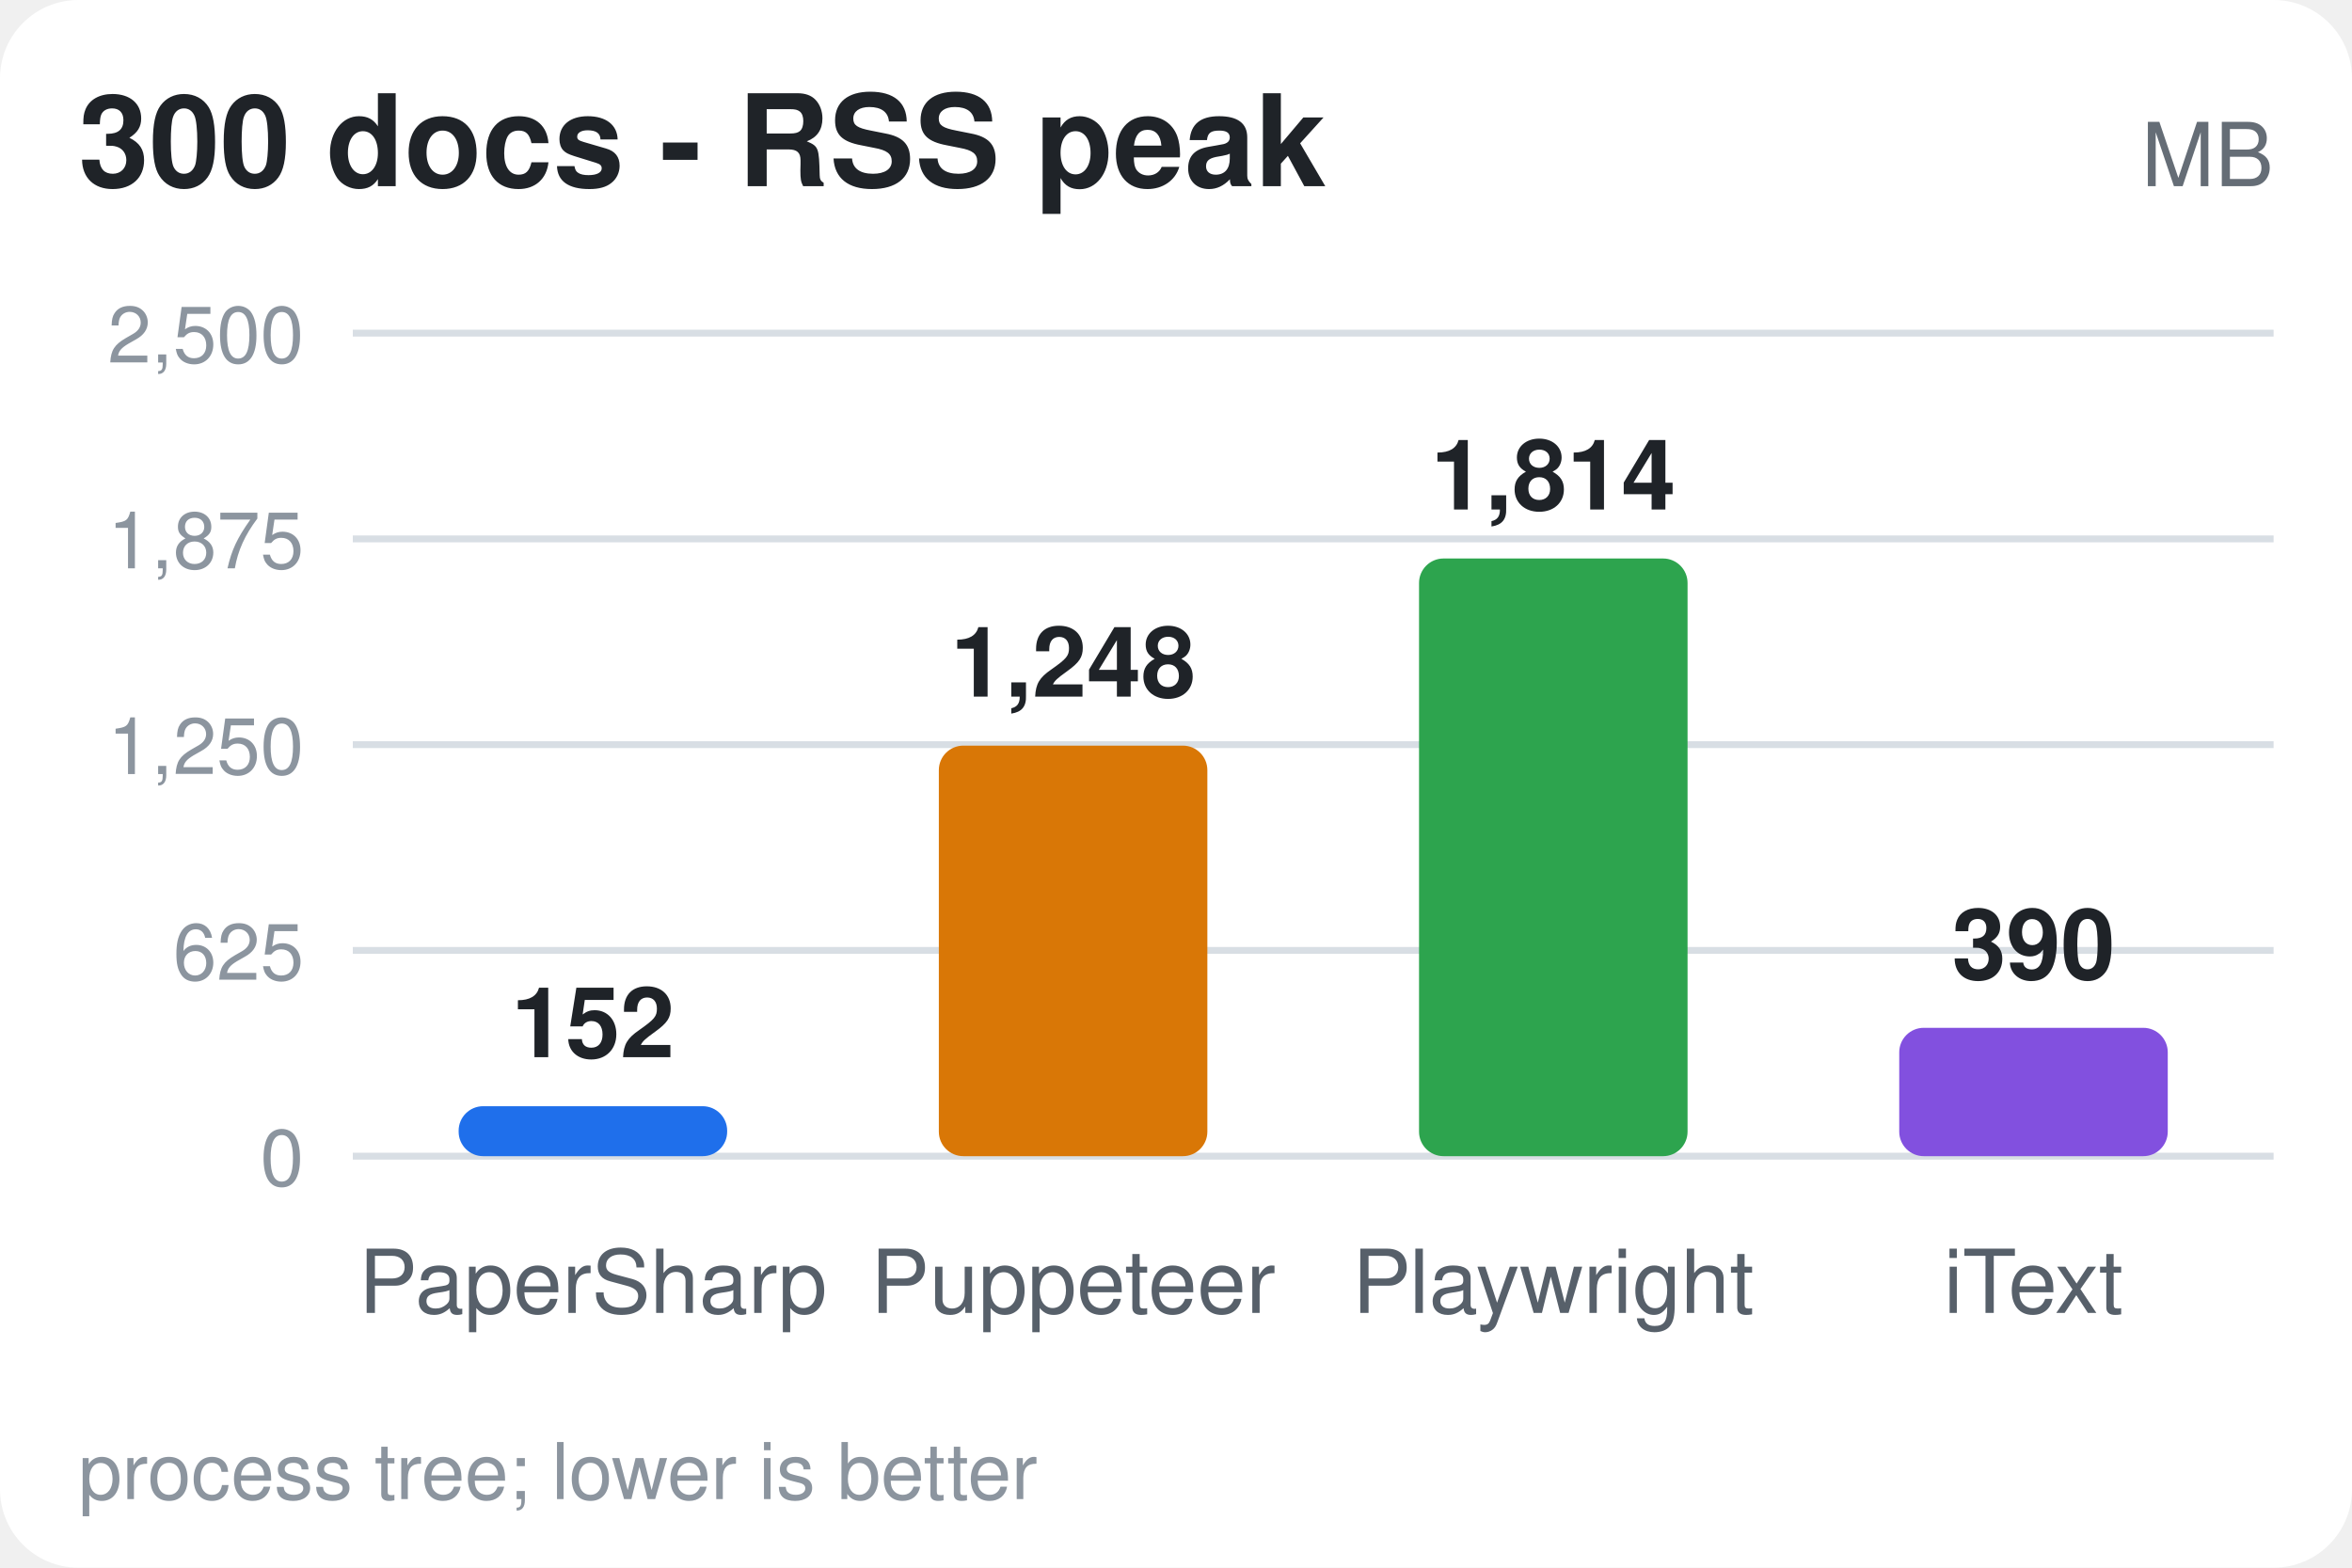
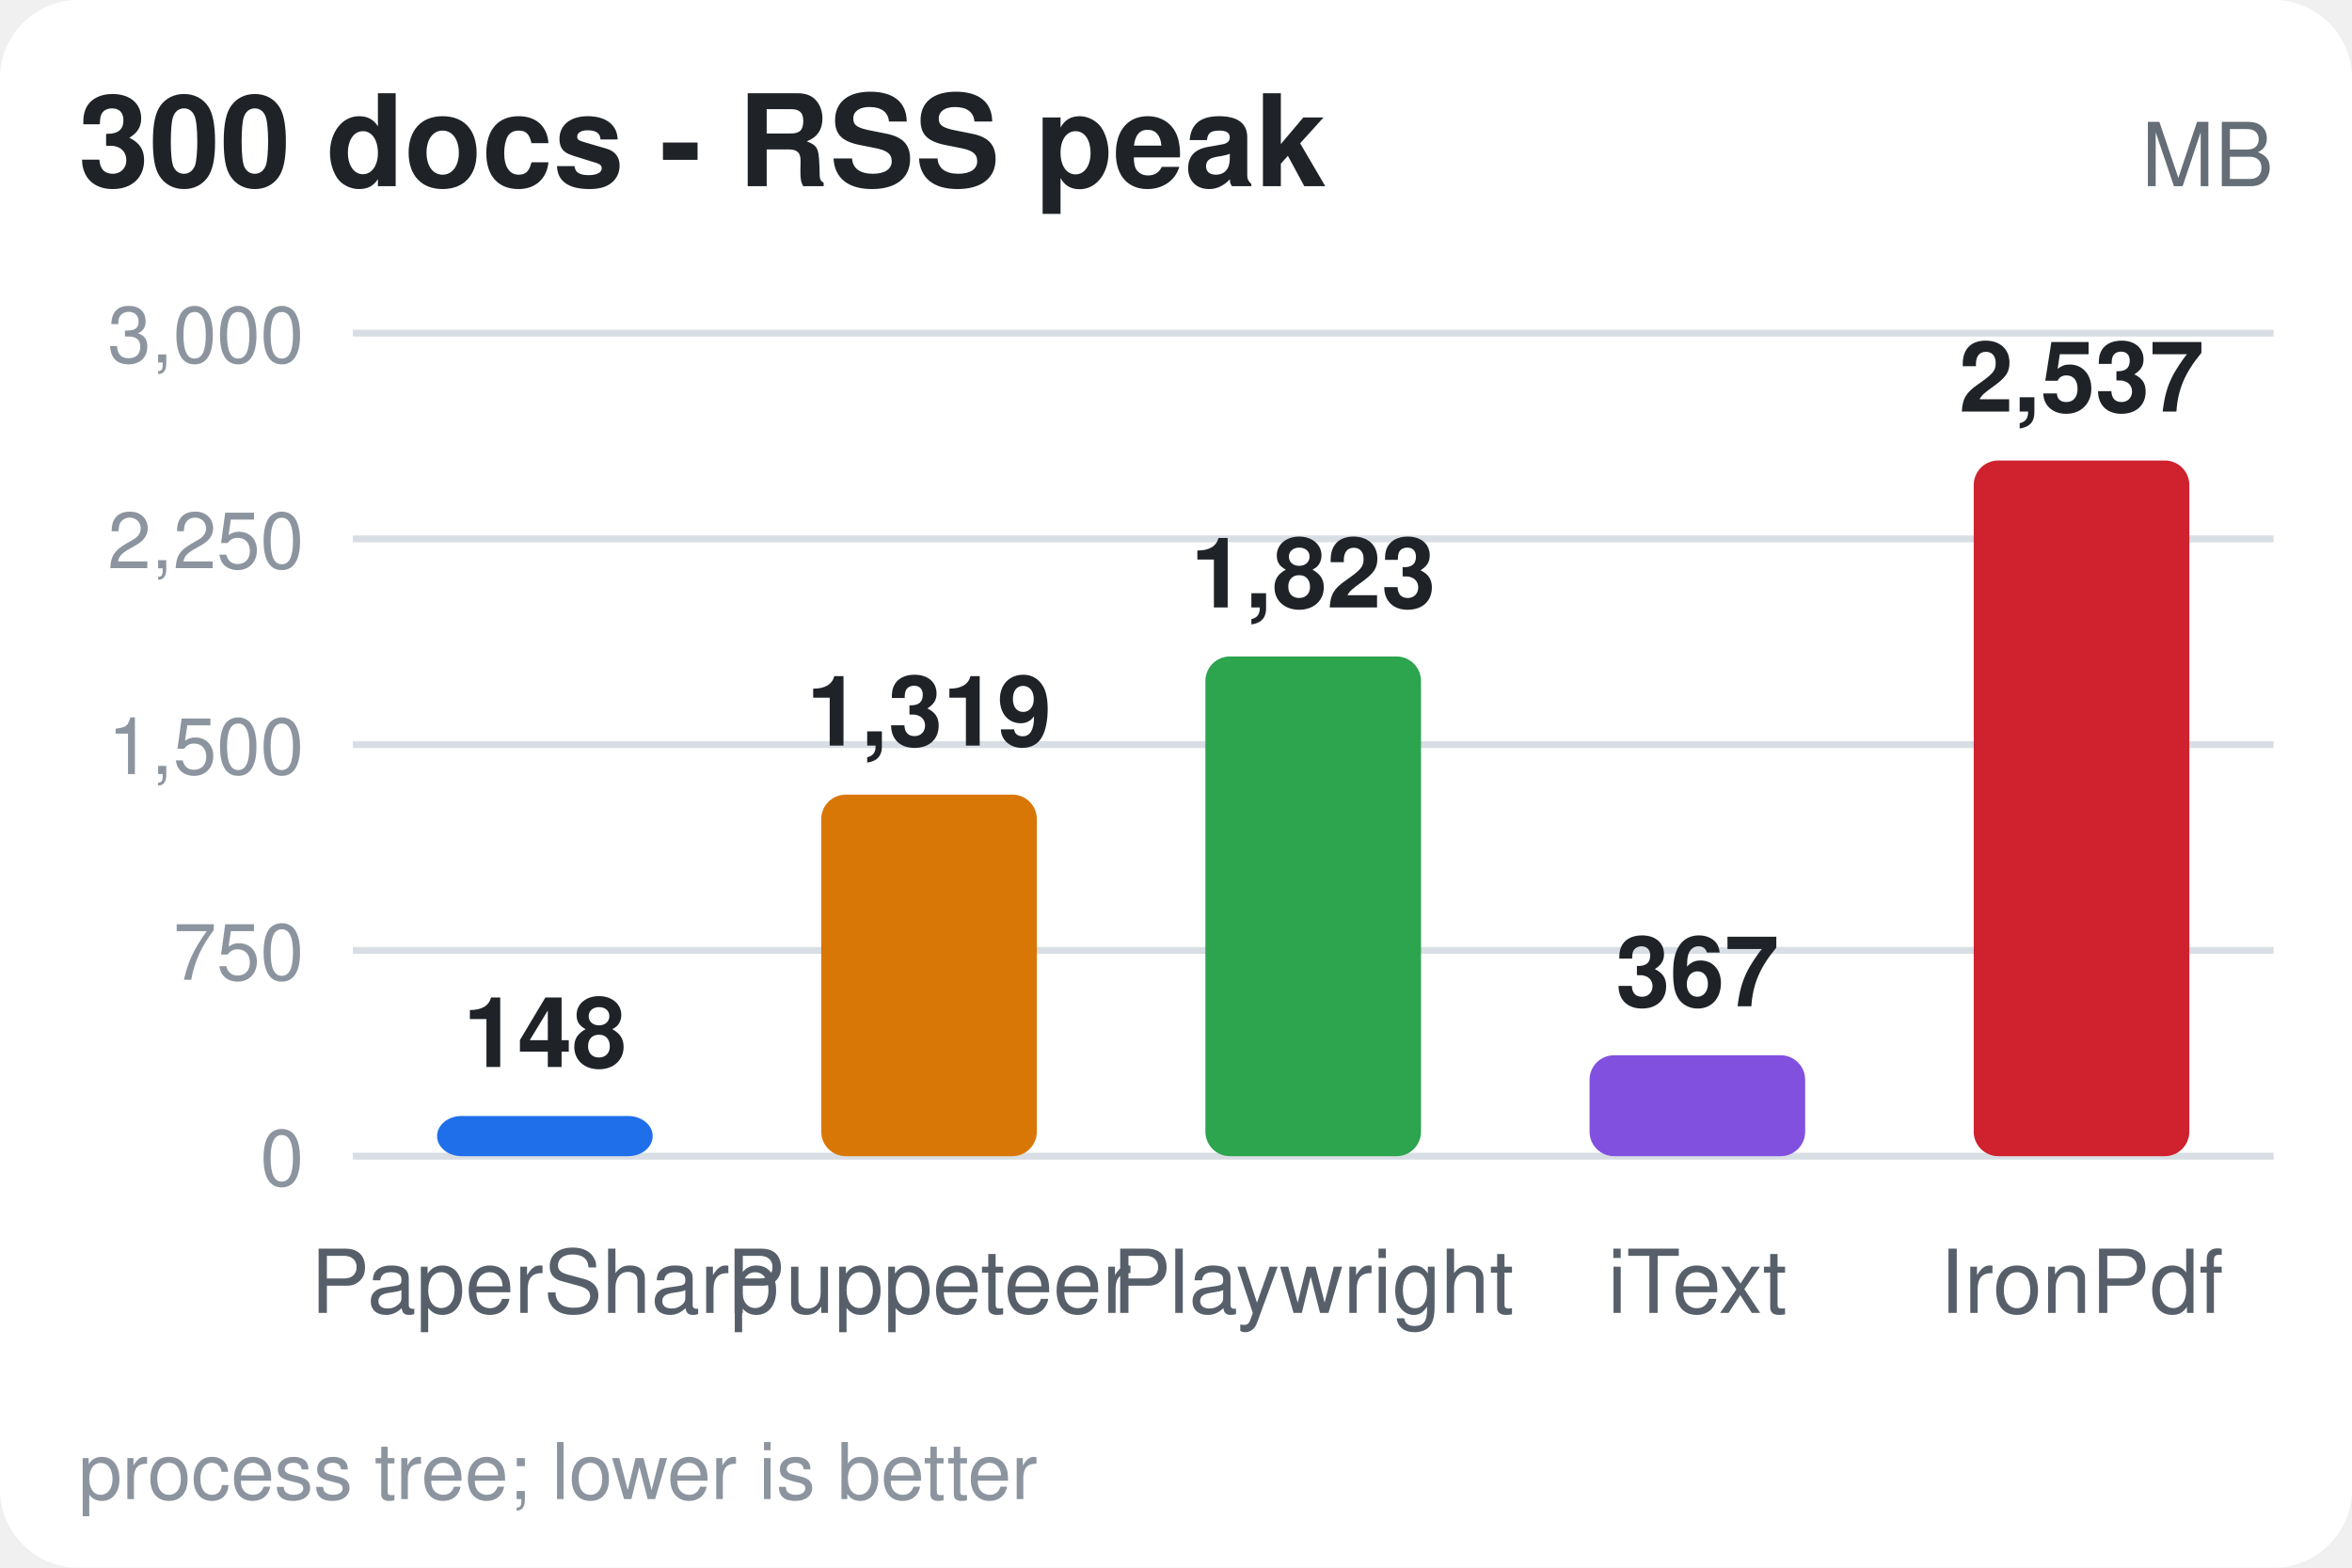
- <svg xmlns="http://www.w3.org/2000/svg" viewBox="0 0 240 160" width="240" height="160" role="img" aria-label="300 docs - RSS peak">
+ <svg xmlns="http://www.w3.org/2000/svg" viewBox="0 0 480 320" width="480" height="320" role="img" aria-label="300 docs - RSS peak">
  <style>
    text { font-family: -apple-system,BlinkMacSystemFont,"Segoe UI",Helvetica,Arial,sans-serif }
    .bg { fill:#ffffff }
    .ttl { fill:#1f2328; font-size:13px; font-weight:600 }
    .unit { fill:#656d76; font-size:9px }
    .grid { stroke:#d8dee4; stroke-width:.7 }
    .axis { fill:#8c959f; font-size:8px }
    .val  { fill:#1f2328; font-size:10px; font-weight:600 }
    .cat  { fill:#57606a; font-size:9px }
    .note { fill:#8c959f; font-size:8px }
    .na   { fill:#8c959f; font-size:9px }
    @media (prefers-color-scheme: dark) {
      .bg { fill:#0d1117 }
      .ttl, .val { fill:#e6edf3 }
      .unit, .cat, .note, .na { fill:#8b949e }
      .axis { fill:#6e7681 }
      .grid { stroke:#30363d }
    }
</style>
-   <rect class="bg" fill="#ffffff" x="0" y="0" width="240" height="160" rx="8" />
-   <text class="ttl" fill="#1f2328" font-size="13" font-weight="600" font-family="Arial,Helvetica,sans-serif" x="8" y="19">300 docs - RSS peak</text>
-   <text class="unit" fill="#656d76" font-size="9" font-family="Arial,Helvetica,sans-serif" x="232" y="19" text-anchor="end">MB</text>
-   <line class="grid" stroke="#d8dee4" stroke-width=".7" x1="36" y1="118.0" x2="232" y2="118.0" />
-   <text class="axis" fill="#8c959f" font-size="8" font-family="Arial,Helvetica,sans-serif" x="31" y="121.0" text-anchor="end">0</text>
-   <line class="grid" stroke="#d8dee4" stroke-width=".7" x1="36" y1="97.0" x2="232" y2="97.0" />
-   <text class="axis" fill="#8c959f" font-size="8" font-family="Arial,Helvetica,sans-serif" x="31" y="100.0" text-anchor="end">625</text>
-   <line class="grid" stroke="#d8dee4" stroke-width=".7" x1="36" y1="76.0" x2="232" y2="76.0" />
-   <text class="axis" fill="#8c959f" font-size="8" font-family="Arial,Helvetica,sans-serif" x="31" y="79.0" text-anchor="end">1,250</text>
-   <line class="grid" stroke="#d8dee4" stroke-width=".7" x1="36" y1="55.0" x2="232" y2="55.0" />
-   <text class="axis" fill="#8c959f" font-size="8" font-family="Arial,Helvetica,sans-serif" x="31" y="58.0" text-anchor="end">1,875</text>
-   <line class="grid" stroke="#d8dee4" stroke-width=".7" x1="36" y1="34.0" x2="232" y2="34.0" />
-   <text class="axis" fill="#8c959f" font-size="8" font-family="Arial,Helvetica,sans-serif" x="31" y="37.0" text-anchor="end">2,500</text>
-   <rect x="46.8" y="112.9" width="27.4" height="5.1" rx="2.5" fill="#1f6feb" />
-   <text class="val" fill="#1f2328" font-size="10" font-weight="600" font-family="Arial,Helvetica,sans-serif" x="60.5" y="107.9" text-anchor="middle">152</text>
-   <text class="cat" fill="#57606a" font-size="9" font-family="Arial,Helvetica,sans-serif" x="60.5" y="134" text-anchor="middle">PaperSharp</text>
-   <rect x="95.8" y="76.1" width="27.4" height="41.9" rx="2.5" fill="#d97706" />
-   <text class="val" fill="#1f2328" font-size="10" font-weight="600" font-family="Arial,Helvetica,sans-serif" x="109.5" y="71.1" text-anchor="middle">1,248</text>
-   <text class="cat" fill="#57606a" font-size="9" font-family="Arial,Helvetica,sans-serif" x="109.5" y="134" text-anchor="middle">Puppeteer</text>
-   <rect x="144.8" y="57.0" width="27.4" height="61.0" rx="2.5" fill="#2da44e" />
-   <text class="val" fill="#1f2328" font-size="10" font-weight="600" font-family="Arial,Helvetica,sans-serif" x="158.5" y="52.0" text-anchor="middle">1,814</text>
-   <text class="cat" fill="#57606a" font-size="9" font-family="Arial,Helvetica,sans-serif" x="158.5" y="134" text-anchor="middle">Playwright</text>
-   <rect x="193.8" y="104.9" width="27.4" height="13.1" rx="2.5" fill="#8250df" />
-   <text class="val" fill="#1f2328" font-size="10" font-weight="600" font-family="Arial,Helvetica,sans-serif" x="207.5" y="99.9" text-anchor="middle">390</text>
-   <text class="cat" fill="#57606a" font-size="9" font-family="Arial,Helvetica,sans-serif" x="207.5" y="134" text-anchor="middle">iText</text>
-   <text class="note" fill="#8c959f" font-size="8" font-family="Arial,Helvetica,sans-serif" x="8" y="153">process tree; lower is better</text>
+   <rect class="bg" fill="#ffffff" x="0" y="0" width="480" height="320" rx="16" />
+   <g transform="scale(2)">
+     <text class="ttl" fill="#1f2328" font-size="13" font-weight="600" font-family="Arial,Helvetica,sans-serif" x="8" y="19">300 docs - RSS peak</text>
+     <text class="unit" fill="#656d76" font-size="9" font-family="Arial,Helvetica,sans-serif" x="232" y="19" text-anchor="end">MB</text>
+     <line class="grid" stroke="#d8dee4" stroke-width=".7" x1="36" y1="118.0" x2="232" y2="118.0" />
+     <text class="axis" fill="#8c959f" font-size="8" font-family="Arial,Helvetica,sans-serif" x="31" y="121.0" text-anchor="end">0</text>
+     <line class="grid" stroke="#d8dee4" stroke-width=".7" x1="36" y1="97.0" x2="232" y2="97.0" />
+     <text class="axis" fill="#8c959f" font-size="8" font-family="Arial,Helvetica,sans-serif" x="31" y="100.0" text-anchor="end">750</text>
+     <line class="grid" stroke="#d8dee4" stroke-width=".7" x1="36" y1="76.0" x2="232" y2="76.0" />
+     <text class="axis" fill="#8c959f" font-size="8" font-family="Arial,Helvetica,sans-serif" x="31" y="79.0" text-anchor="end">1,500</text>
+     <line class="grid" stroke="#d8dee4" stroke-width=".7" x1="36" y1="55.0" x2="232" y2="55.0" />
+     <text class="axis" fill="#8c959f" font-size="8" font-family="Arial,Helvetica,sans-serif" x="31" y="58.0" text-anchor="end">2,250</text>
+     <line class="grid" stroke="#d8dee4" stroke-width=".7" x1="36" y1="34.0" x2="232" y2="34.0" />
+     <text class="axis" fill="#8c959f" font-size="8" font-family="Arial,Helvetica,sans-serif" x="31" y="37.0" text-anchor="end">3,000</text>
+     <rect x="44.6" y="113.9" width="22.0" height="4.1" rx="2.5" fill="#1f6feb" />
+     <text class="val" fill="#1f2328" font-size="10" font-weight="600" font-family="Arial,Helvetica,sans-serif" x="55.6" y="108.9" text-anchor="middle">148</text>
+     <text class="cat" fill="#57606a" font-size="9" font-family="Arial,Helvetica,sans-serif" x="55.6" y="134" text-anchor="middle">PaperSharp</text>
+     <rect x="83.8" y="81.1" width="22.0" height="36.9" rx="2.5" fill="#d97706" />
+     <text class="val" fill="#1f2328" font-size="10" font-weight="600" font-family="Arial,Helvetica,sans-serif" x="94.8" y="76.1" text-anchor="middle">1,319</text>
+     <text class="cat" fill="#57606a" font-size="9" font-family="Arial,Helvetica,sans-serif" x="94.8" y="134" text-anchor="middle">Puppeteer</text>
+     <rect x="123.0" y="67.0" width="22.0" height="51.0" rx="2.5" fill="#2da44e" />
+     <text class="val" fill="#1f2328" font-size="10" font-weight="600" font-family="Arial,Helvetica,sans-serif" x="134.0" y="62.0" text-anchor="middle">1,823</text>
+     <text class="cat" fill="#57606a" font-size="9" font-family="Arial,Helvetica,sans-serif" x="134.0" y="134" text-anchor="middle">Playwright</text>
+     <rect x="162.2" y="107.7" width="22.0" height="10.3" rx="2.5" fill="#8250df" />
+     <text class="val" fill="#1f2328" font-size="10" font-weight="600" font-family="Arial,Helvetica,sans-serif" x="173.2" y="102.7" text-anchor="middle">367</text>
+     <text class="cat" fill="#57606a" font-size="9" font-family="Arial,Helvetica,sans-serif" x="173.2" y="134" text-anchor="middle">iText</text>
+     <rect x="201.4" y="47.0" width="22.0" height="71.0" rx="2.5" fill="#cf222e" />
+     <text class="val" fill="#1f2328" font-size="10" font-weight="600" font-family="Arial,Helvetica,sans-serif" x="212.4" y="42" text-anchor="middle">2,537</text>
+     <text class="cat" fill="#57606a" font-size="9" font-family="Arial,Helvetica,sans-serif" x="212.4" y="134" text-anchor="middle">IronPdf</text>
+     <text class="note" fill="#8c959f" font-size="8" font-family="Arial,Helvetica,sans-serif" x="8" y="153">process tree; lower is better</text>
+   </g>
</svg>
